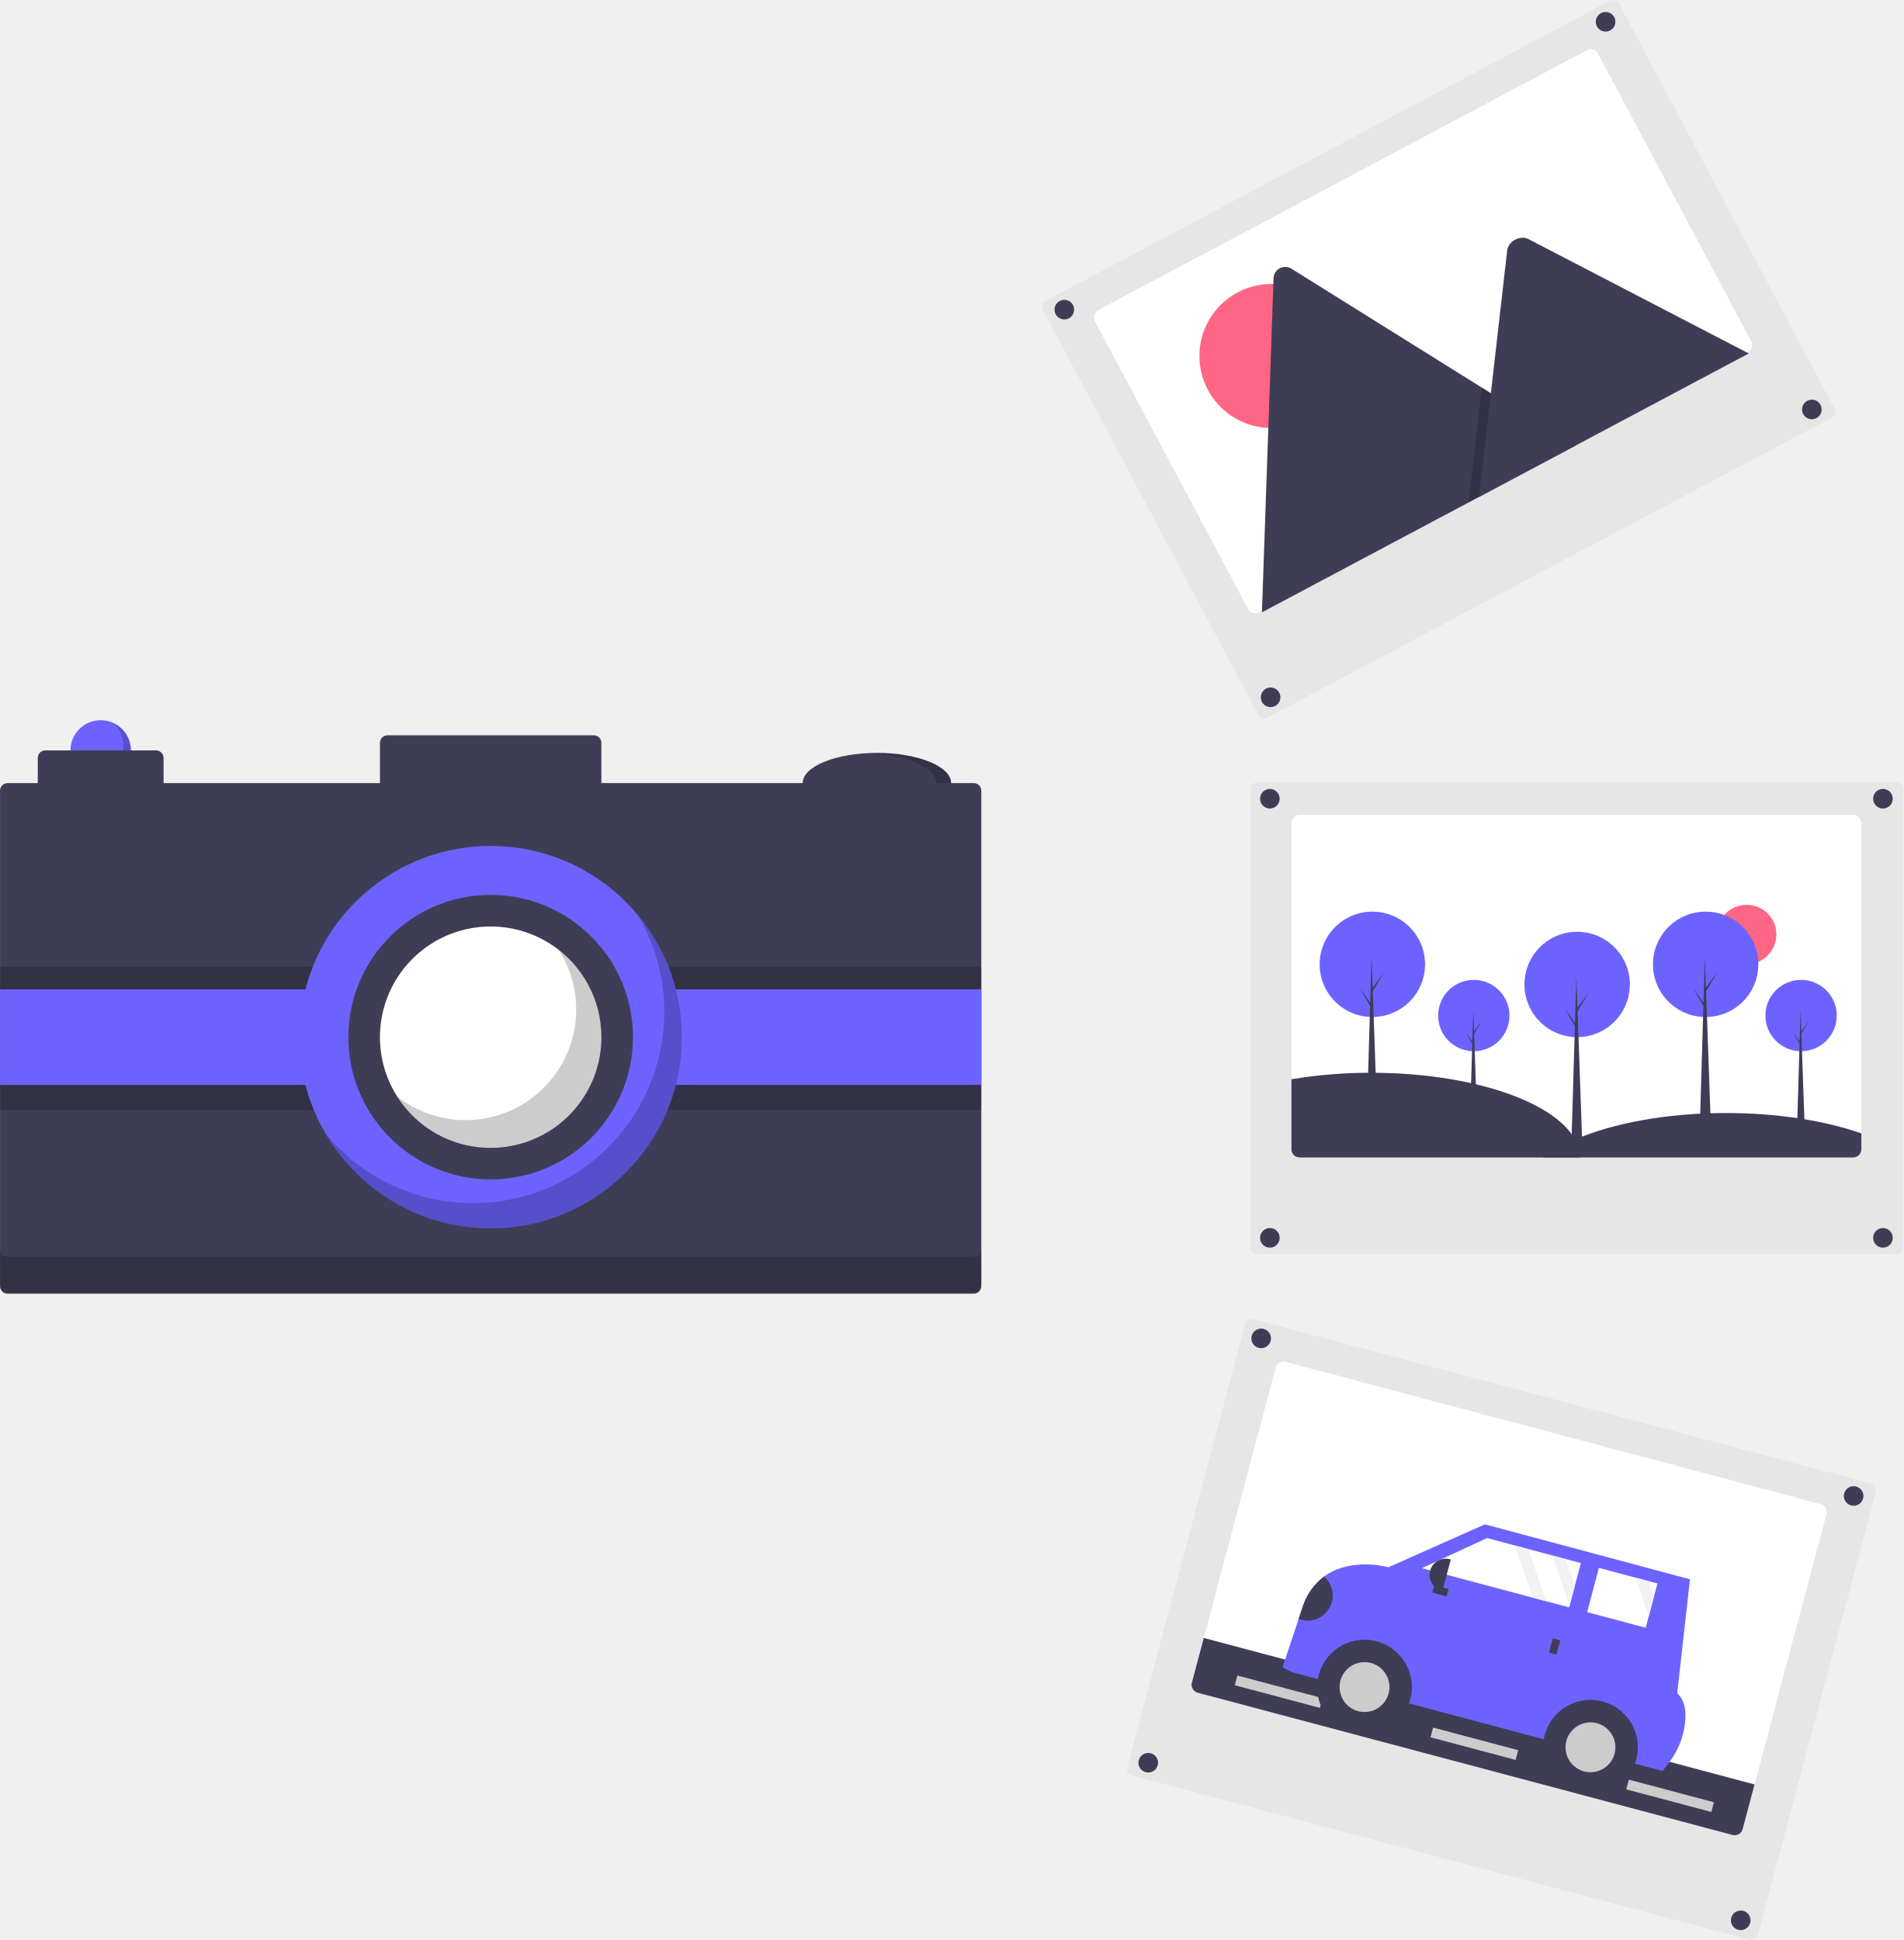
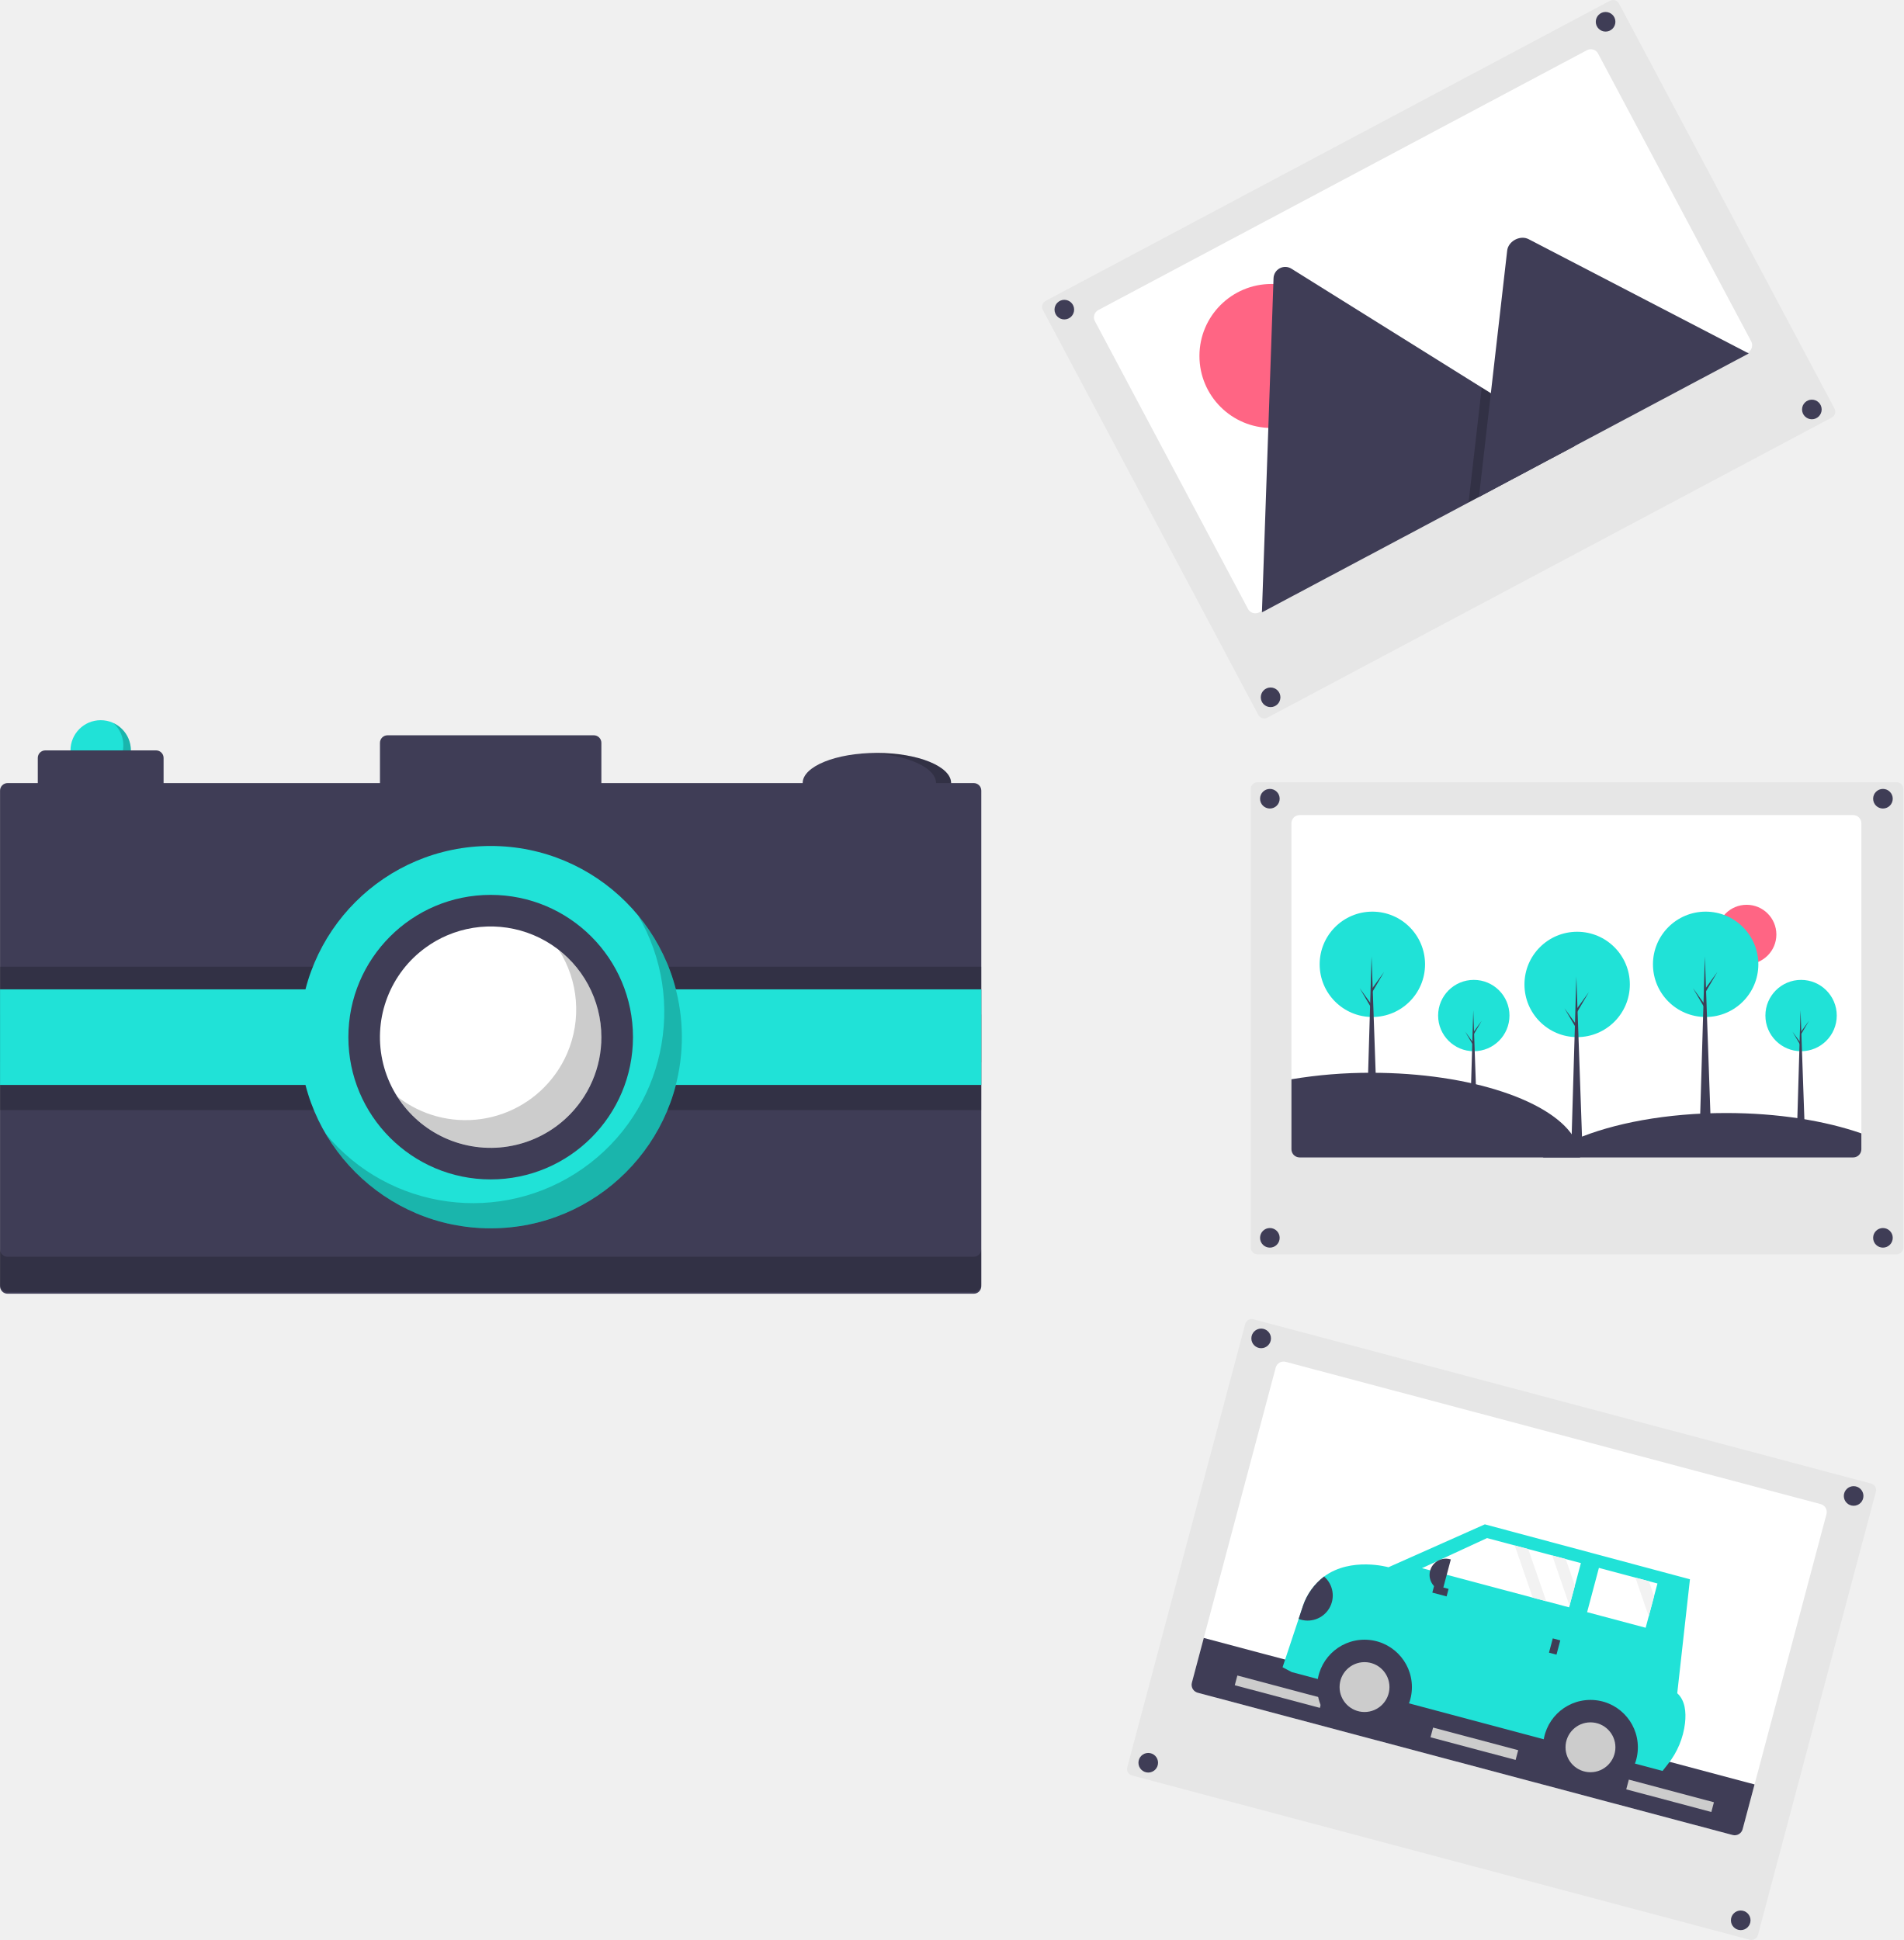
<svg xmlns="http://www.w3.org/2000/svg" data-name="Layer 1" width="756.483" height="771.242" viewBox="0 0 756.483 771.242">
  <path d="M721.528,375.356a2.659,2.659,0,0,0-2.656,2.656V560.372a2.659,2.659,0,0,0,2.656,2.656H975.585a2.659,2.659,0,0,0,2.656-2.656V378.012a2.659,2.659,0,0,0-2.656-2.656Z" transform="translate(-221.7583 -64.37879)" fill="#e6e6e6" />
  <path d="M961.555,391.666v129.6a3.261,3.261,0,0,1-3.26,3.26h-220a2.319,2.319,0,0,1-.46-.04,3.256,3.256,0,0,1-2.8-3.22v-129.6a3.261,3.261,0,0,1,3.26-3.26h220A3.261,3.261,0,0,1,961.555,391.666Z" transform="translate(-221.7583 -64.37879)" fill="#fff" />
  <circle cx="694.198" cy="371.516" r="11.819" fill="#ff6584" />
  <circle cx="504.705" cy="317.53" r="3.897" fill="#3f3d56" />
  <circle cx="748.372" cy="317.53" r="3.897" fill="#3f3d56" />
  <circle cx="504.705" cy="492.097" r="3.897" fill="#3f3d56" />
  <circle cx="748.372" cy="492.097" r="3.897" fill="#3f3d56" />
-   <circle cx="585.76" cy="403.733" r="14.18" fill="#6c63ff" />
+   <circle cx="585.76" cy="403.733" r="14.18" fill="#20E2D7" />
  <polygon points="587.127 446.444 584.223 446.444 585.547 401.597 587.127 446.444" fill="#3f3d56" />
  <polygon points="585.803 410.097 588.921 405.783 585.76 411.165 585.419 410.567 585.803 410.097" fill="#3f3d56" />
  <polygon points="585.461 414.454 582.343 410.14 585.504 415.521 585.846 414.923 585.461 414.454" fill="#3f3d56" />
-   <circle cx="715.837" cy="403.733" r="14.18" fill="#6c63ff" />
+   <circle cx="715.837" cy="403.733" r="14.18" fill="#20E2D7" />
  <polygon points="717.203 446.444 714.299 446.444 715.623 401.597 717.203 446.444" fill="#3f3d56" />
  <polygon points="715.879 410.097 718.997 405.783 715.837 411.165 715.495 410.567 715.879 410.097" fill="#3f3d56" />
  <polygon points="715.538 414.454 712.42 410.14 715.58 415.521 715.922 414.923 715.538 414.454" fill="#3f3d56" />
-   <circle cx="626.838" cy="391.363" r="20.943" fill="#6c63ff" />
+   <circle cx="626.838" cy="391.363" r="20.943" fill="#20E2D7" />
  <polygon points="628.856 454.444 624.567 454.444 626.522 388.209 628.856 454.444" fill="#3f3d56" />
  <polygon points="626.901 400.762 631.506 394.391 626.838 402.339 626.333 401.456 626.901 400.762" fill="#3f3d56" />
  <polygon points="626.396 407.197 621.791 400.825 626.459 408.774 626.964 407.891 626.396 407.197" fill="#3f3d56" />
-   <circle cx="677.91" cy="383.363" r="20.943" fill="#6c63ff" />
+   <circle cx="677.91" cy="383.363" r="20.943" fill="#20E2D7" />
  <polygon points="679.929 446.444 675.64 446.444 677.595 380.209 679.929 446.444" fill="#3f3d56" />
  <polygon points="677.974 392.762 682.578 386.391 677.91 394.339 677.406 393.456 677.974 392.762" fill="#3f3d56" />
  <polygon points="677.469 399.197 672.864 392.825 677.532 400.774 678.037 399.891 677.469 399.197" fill="#3f3d56" />
-   <circle cx="545.44" cy="383.363" r="20.943" fill="#6c63ff" />
+   <circle cx="545.44" cy="383.363" r="20.943" fill="#20E2D7" />
  <polygon points="547.459 446.444 543.169 446.444 545.125 380.209 547.459 446.444" fill="#3f3d56" />
  <polygon points="545.503 392.762 550.108 386.391 545.44 394.339 544.935 393.456 545.503 392.762" fill="#3f3d56" />
  <polygon points="544.999 399.197 540.394 392.825 545.062 400.774 545.566 399.891 544.999 399.197" fill="#3f3d56" />
  <path d="M849.765,524.526H738.295a2.319,2.319,0,0,1-.46-.04,3.256,3.256,0,0,1-2.8-3.22v-27.83a189.759,189.759,0,0,1,31.74-2.58c39.57,0,72.67,11.34,80.97,26.52A15.252,15.252,0,0,1,849.765,524.526Z" transform="translate(-221.7583 -64.37879)" fill="#3f3d56" />
  <path d="M961.555,514.956v6.31a3.261,3.261,0,0,1-3.26,3.26H834.965a62.861,62.861,0,0,1,12.78-7.15c15.11-6.48,36.42-10.52,60.03-10.52C928.295,506.856,947.065,509.896,961.555,514.956Z" transform="translate(-221.7583 -64.37879)" fill="#3f3d56" />
  <path d="M862.882,64.379a2.647,2.647,0,0,0-1.244.312l-224.3,119.311a2.66,2.66,0,0,0-1.097,3.593l85.64,161a2.66,2.66,0,0,0,3.594,1.098l224.299-119.311a2.66,2.66,0,0,0,1.098-3.593l-85.641-161a2.638,2.638,0,0,0-1.569-1.293A2.669,2.669,0,0,0,862.882,64.379Z" transform="translate(-221.7583 -64.37879)" fill="#e6e6e6" />
  <path d="M856.913,85.679l60.861,114.416a3.262,3.262,0,0,1-1.348,4.413L722.198,307.822a2.75,2.75,0,0,1-.43.187,3.26,3.26,0,0,1-3.983-1.536L656.925,192.058a3.262,3.262,0,0,1,1.348-4.413L852.5,84.33A3.262,3.262,0,0,1,856.913,85.679Z" transform="translate(-221.7583 -64.37879)" fill="#fff" />
  <circle cx="505.338" cy="141.514" r="28.624" fill="#ff6584" />
  <path d="M847.77,241.616,723.795,307.561a2.864,2.864,0,0,1-.483.21l4.61-132.752a4.65,4.65,0,0,1,7.146-3.801L810.674,218.442l3.62,2.258Z" transform="translate(-221.7583 -64.37879)" fill="#3f3d56" />
  <polygon points="626.012 177.237 583.684 199.752 588.408 158.518 588.747 155.548 588.916 154.063 592.536 156.322 626.012 177.237" opacity="0.2" />
  <path d="M916.798,204.897,809.57,261.935l4.724-41.235.339-2.97,6.154-53.735c.404-3.522,4.589-5.954,7.874-4.812a5.541,5.541,0,0,1,.649.279Z" transform="translate(-221.7583 -64.37879)" fill="#3f3d56" />
  <circle cx="423.016" cy="123.091" r="3.897" fill="#3f3d56" />
  <circle cx="638.141" cy="8.66" r="3.897" fill="#3f3d56" />
  <circle cx="504.996" cy="277.211" r="3.897" fill="#3f3d56" />
  <circle cx="720.122" cy="162.78" r="3.897" fill="#3f3d56" />
  <path d="M917.193,835.532a2.66,2.66,0,0,0,3.25-1.885l46.881-176.231a2.657,2.657,0,0,0-1.885-3.25l-245.52-65.312a2.658,2.658,0,0,0-3.25,1.885L669.79,766.969a2.656,2.656,0,0,0,1.885,3.25Z" transform="translate(-221.7583 -64.37879)" fill="#e6e6e6" />
  <path d="M947.687,666.32,914.37,791.565A3.261,3.261,0,0,1,910.382,793.877L697.776,737.32a2.32,2.32,0,0,1-.434-.157,3.256,3.256,0,0,1-1.878-3.832l33.317-125.244a3.261,3.261,0,0,1,3.989-2.312l212.606,56.557A3.261,3.261,0,0,1,947.687,666.32Z" transform="translate(-221.7583 -64.37879)" fill="#fff" />
  <path d="M919.103,773.773l-4.733,17.791A3.261,3.261,0,0,1,910.382,793.877L697.776,737.32a2.32,2.32,0,0,1-.434-.157,3.256,3.256,0,0,1-1.878-3.832l4.733-17.791Z" transform="translate(-221.7583 -64.37879)" fill="#3f3d56" />
  <rect x="790.238" y="755.601" width="35" height="4" transform="translate(0.14887 -246.5662) rotate(14.89658)" fill="#ccc" />
  <rect x="712.443" y="734.906" width="35" height="4" transform="translate(-7.78575 -227.2627) rotate(14.89658)" fill="#ccc" />
  <rect x="868.033" y="776.295" width="35" height="4" transform="translate(8.08348 -265.8698) rotate(14.89658)" fill="#ccc" />
  <circle cx="501.247" cy="532.076" r="3.897" fill="#3f3d56" />
  <circle cx="736.724" cy="594.717" r="3.897" fill="#3f3d56" />
  <circle cx="456.37" cy="700.776" r="3.897" fill="#3f3d56" />
  <circle cx="691.847" cy="763.417" r="3.897" fill="#3f3d56" />
  <rect x="866.888" y="765.123" width="19.453" height="3.088" transform="matrix(-0.96625, -0.25759, 0.25759, -0.96625, 1304.401, 1668.891)" fill="#3f3d56" />
-   <path d="M731.516,727.186l3.64,1.929,147.386,39.291,2.147-2.736a32.257,32.257,0,0,0,6.776-16.246c.5-4.434.036-9.095-3.087-11.897l5.049-45.309L811.912,670.378l-38.322,17.056s-14.813-4.227-25.576,3.689a24.45,24.45,0,0,0-8.404,11.699l-1.712,5.152Z" transform="translate(-221.7583 -64.37879)" fill="#6c63ff" />
+   <path d="M731.516,727.186l3.64,1.929,147.386,39.291,2.147-2.736a32.257,32.257,0,0,0,6.776-16.246c.5-4.434.036-9.095-3.087-11.897l5.049-45.309L811.912,670.378l-38.322,17.056s-14.813-4.227-25.576,3.689a24.45,24.45,0,0,0-8.404,11.699l-1.712,5.152Z" transform="translate(-221.7583 -64.37879)" fill="#20E2D7" />
  <circle cx="542.327" cy="670.691" r="18.835" fill="#3f3d56" />
  <circle cx="542.327" cy="670.691" r="9.913" fill="#ccc" />
  <circle cx="632.131" cy="694.632" r="18.835" fill="#3f3d56" />
  <circle cx="632.131" cy="694.632" r="9.913" fill="#ccc" />
  <polygon points="565.159 623.415 609.185 635.147 614.56 636.577 623.634 638.998 623.81 638.335 625.939 630.357 628.329 621.398 622.292 619.792 616.918 618.356 607.399 615.817 602.024 614.387 591.034 611.457 565.159 623.415" fill="#fff" />
  <polygon points="630.796 640.91 654.064 647.113 655.285 642.548 657.407 634.569 658.759 629.514 655.352 628.607 649.978 627.171 635.485 623.309 630.796 640.91" fill="#fff" />
  <rect x="838.102" y="716.011" width="3.088" height="5.867" transform="matrix(-0.96625, -0.25759, 0.25759, -0.96625, 1244.004, 1565.533)" fill="#3f3d56" />
  <rect x="792.722" y="693.847" width="3.088" height="5.867" transform="translate(1450.37 44.42414) rotate(104.9272)" fill="#3f3d56" />
  <path d="M790.043,683.236h.34a6.453,6.453,0,0,1,6.453,6.453v0a6.453,6.453,0,0,1-6.453,6.453H790.043a0,0,0,0,1,0,0V683.236A0,0,0,0,1,790.043,683.236Z" transform="translate(1160.687 1496.11) rotate(-165.0728)" fill="#3f3d56" />
  <path d="M737.897,707.973A9.975,9.975,0,0,0,748.013,691.122a24.45,24.45,0,0,0-8.404,11.699Z" transform="translate(-221.7583 -64.37879)" fill="#3f3d56" />
  <polygon points="616.918 618.356 623.81 638.335 625.939 630.357 622.292 619.792 616.918 618.356" fill="#f2f2f2" />
  <polygon points="649.978 627.171 655.285 642.548 657.407 634.569 655.352 628.607 649.978 627.171" fill="#f2f2f2" />
  <polygon points="602.024 614.387 609.185 635.147 614.56 636.577 607.399 615.817 602.024 614.387" fill="#f2f2f2" />
-   <circle cx="40.017" cy="298.313" r="12" fill="#6c63ff" />
+   <circle cx="40.017" cy="298.313" r="12" fill="#20E2D7" />
  <path d="M266.84,351.825a11.984,11.984,0,0,1-13.13,19.734,11.99,11.99,0,1,0,13.13-19.734Z" transform="translate(-221.7583 -64.37879)" opacity="0.2" />
  <ellipse cx="348.517" cy="311.313" rx="29.5" ry="12" fill="#3f3d56" />
  <path d="M570.275,363.692q-1.519,0-3,.061c14.883.612,26.5,5.723,26.5,11.939s-11.617,11.327-26.5,11.939q1.48.061,3,.061c16.292,0,29.5-5.373,29.5-12S586.567,363.692,570.275,363.692Z" transform="translate(-221.7583 -64.37879)" opacity="0.2" />
  <path d="M608.775,375.692h-148v-16a3,3,0,0,0-3-3h-82a3,3,0,0,0-3,3v16h-86v-10a3,3,0,0,0-3-3h-44a3,3,0,0,0-3,3v10h-12a2.996,2.996,0,0,0-3,3v197a2.996,2.996,0,0,0,3,3h384a2.996,2.996,0,0,0,3-3v-197A2.996,2.996,0,0,0,608.775,375.692Z" transform="translate(-221.7583 -64.37879)" fill="#3f3d56" />
  <path d="M608.758,564h-384a2.996,2.996,0,0,1-3-3v14a2.996,2.996,0,0,0,3,3h384a2.996,2.996,0,0,0,3-3v-14A2.996,2.996,0,0,1,608.758,564Z" transform="translate(-221.7583 -64.37879)" opacity="0.2" />
  <rect x="0.017" y="403.313" width="390" height="38" opacity="0.2" />
  <rect x="0.017" y="384.313" width="390" height="38" opacity="0.2" />
-   <rect x="0.017" y="393.313" width="390" height="38" fill="#6c63ff" />
-   <circle cx="195.017" cy="412.313" r="76" fill="#6c63ff" />
+   <rect x="0.017" y="393.313" width="390" height="38" fill="#20E2D7" />
+   <circle cx="195.017" cy="412.313" r="76" fill="#20E2D7" />
  <path d="M475.315,428.228a75.996,75.996,0,0,1-124.081,86.928A75.996,75.996,0,1,0,475.315,428.228Z" transform="translate(-221.7583 -64.37879)" opacity="0.2" />
  <circle cx="195.017" cy="412.313" r="56.558" fill="#3f3d56" />
  <path d="M460.775,476.692a43.723,43.723,0,0,1-3.57,17.37,43.131,43.131,0,0,1-4.75,8.37,43.998,43.998,0,1,1-61.42-61.42,43.125,43.125,0,0,1,8.37-4.75,44.005,44.005,0,0,1,61.37,40.43Z" transform="translate(-221.7583 -64.37879)" fill="#fff" />
  <path d="M460.305,470.282a43.928,43.928,0,0,0-16.448-28.265A44.002,44.002,0,0,1,447.205,483.062a43.131,43.131,0,0,1-4.75,8.37,43.973,43.973,0,0,1-62.769,8.919,43.978,43.978,0,0,0,72.769,2.081,43.131,43.131,0,0,0,4.75-8.37,44.018,44.018,0,0,0,3.1-23.78Z" transform="translate(-221.7583 -64.37879)" opacity="0.2" />
</svg>
